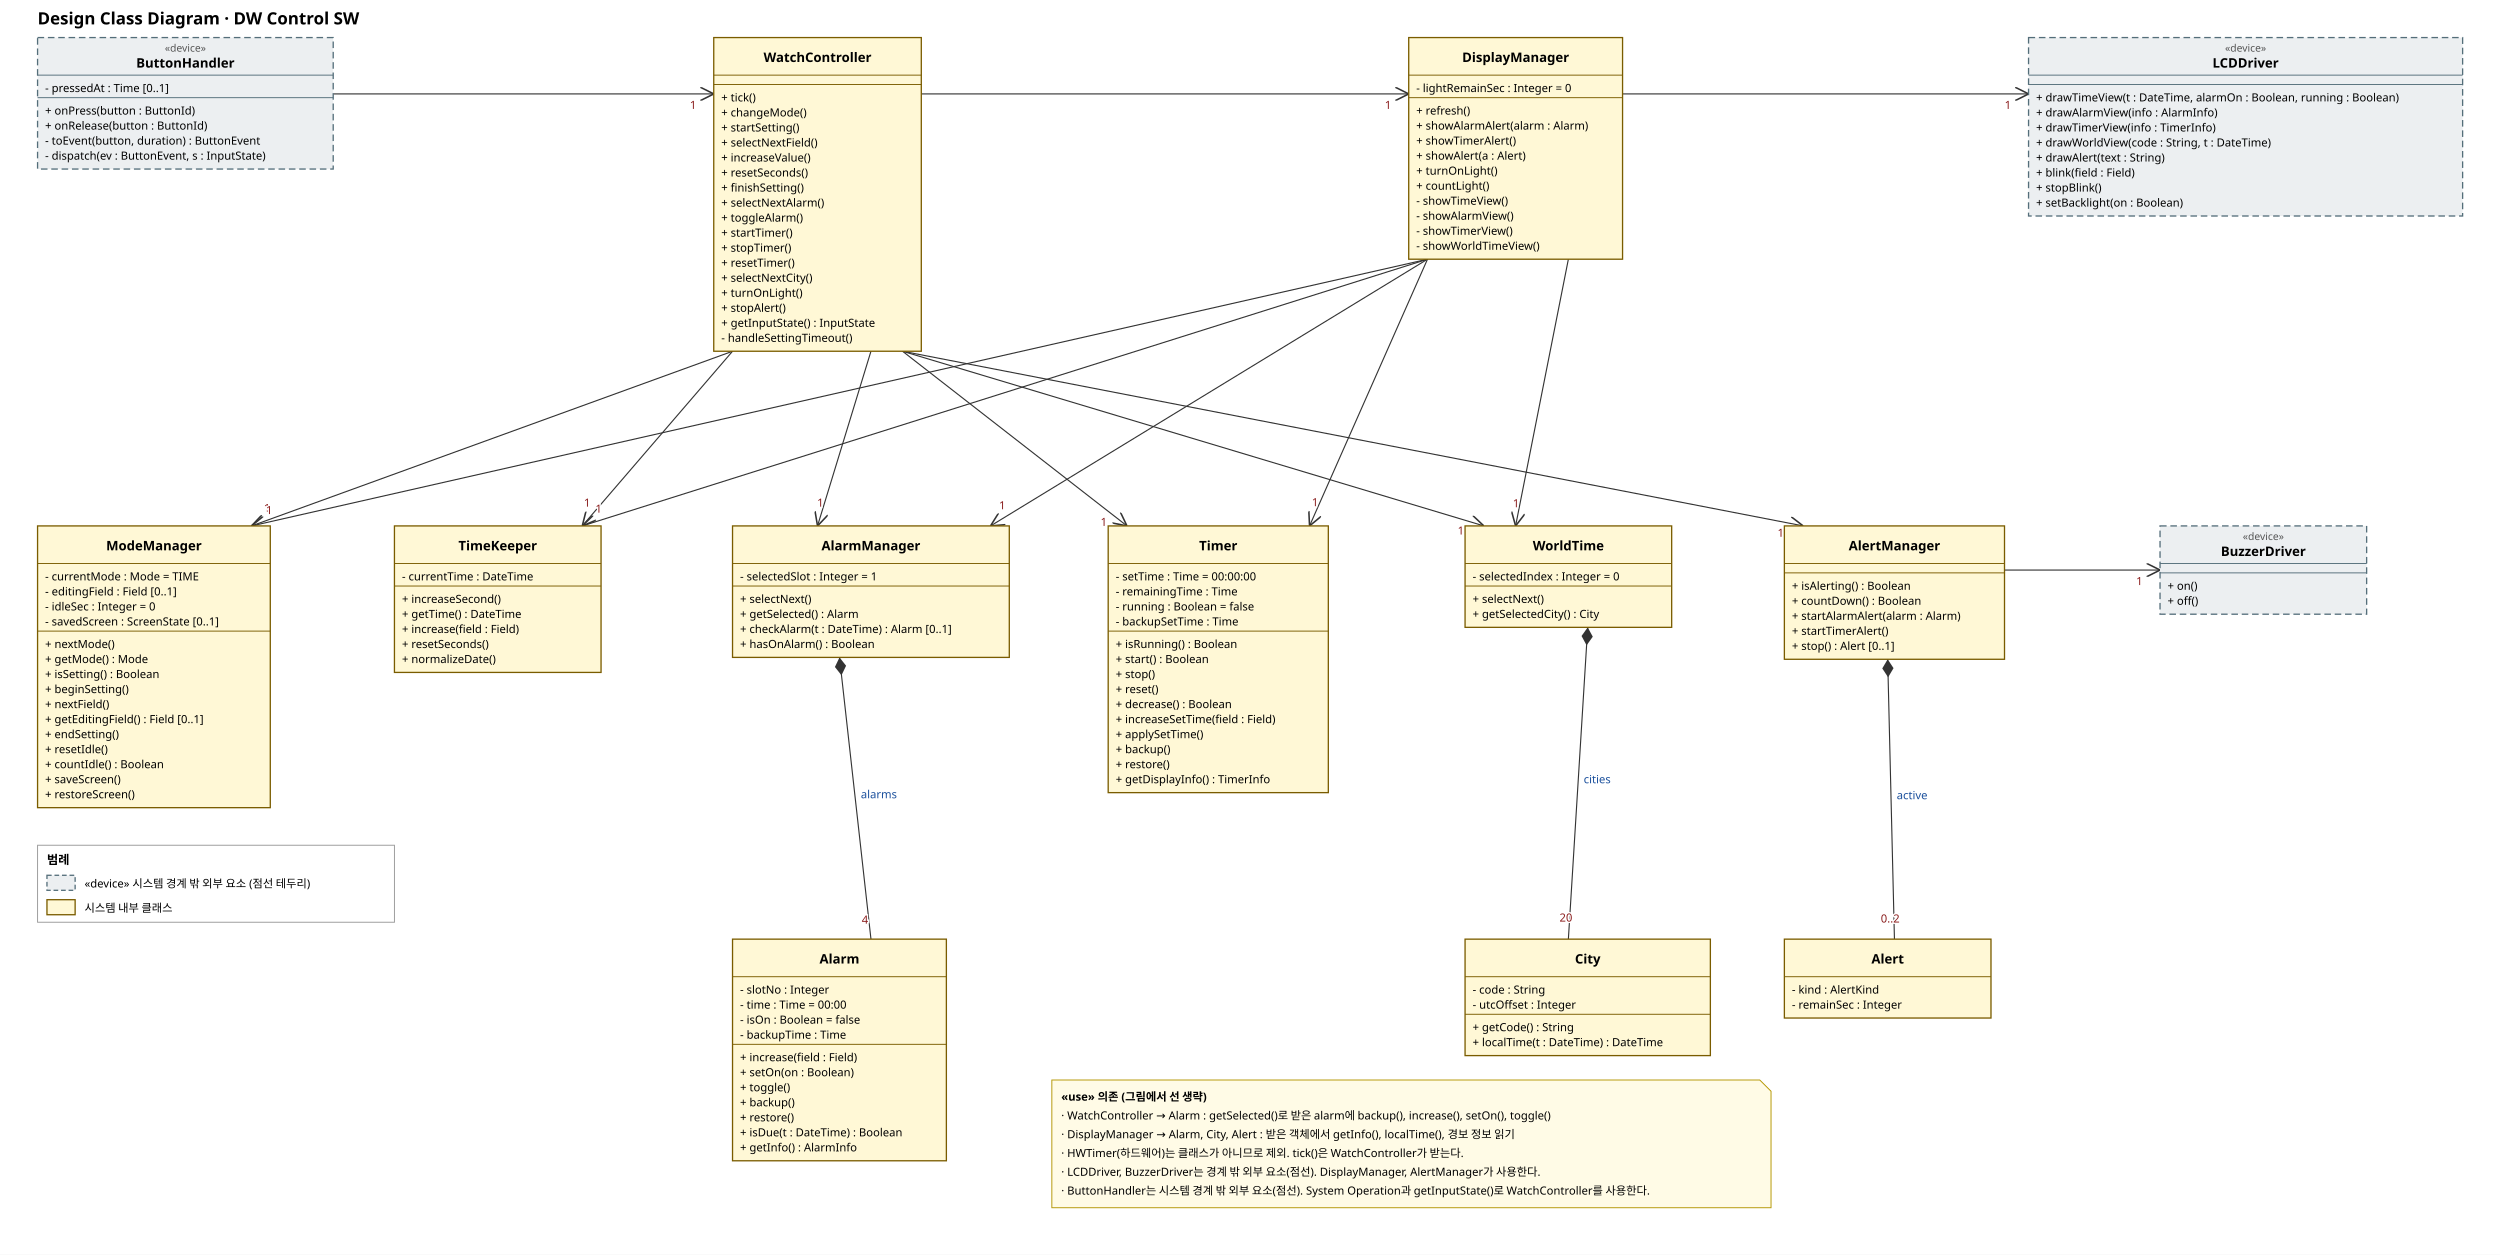
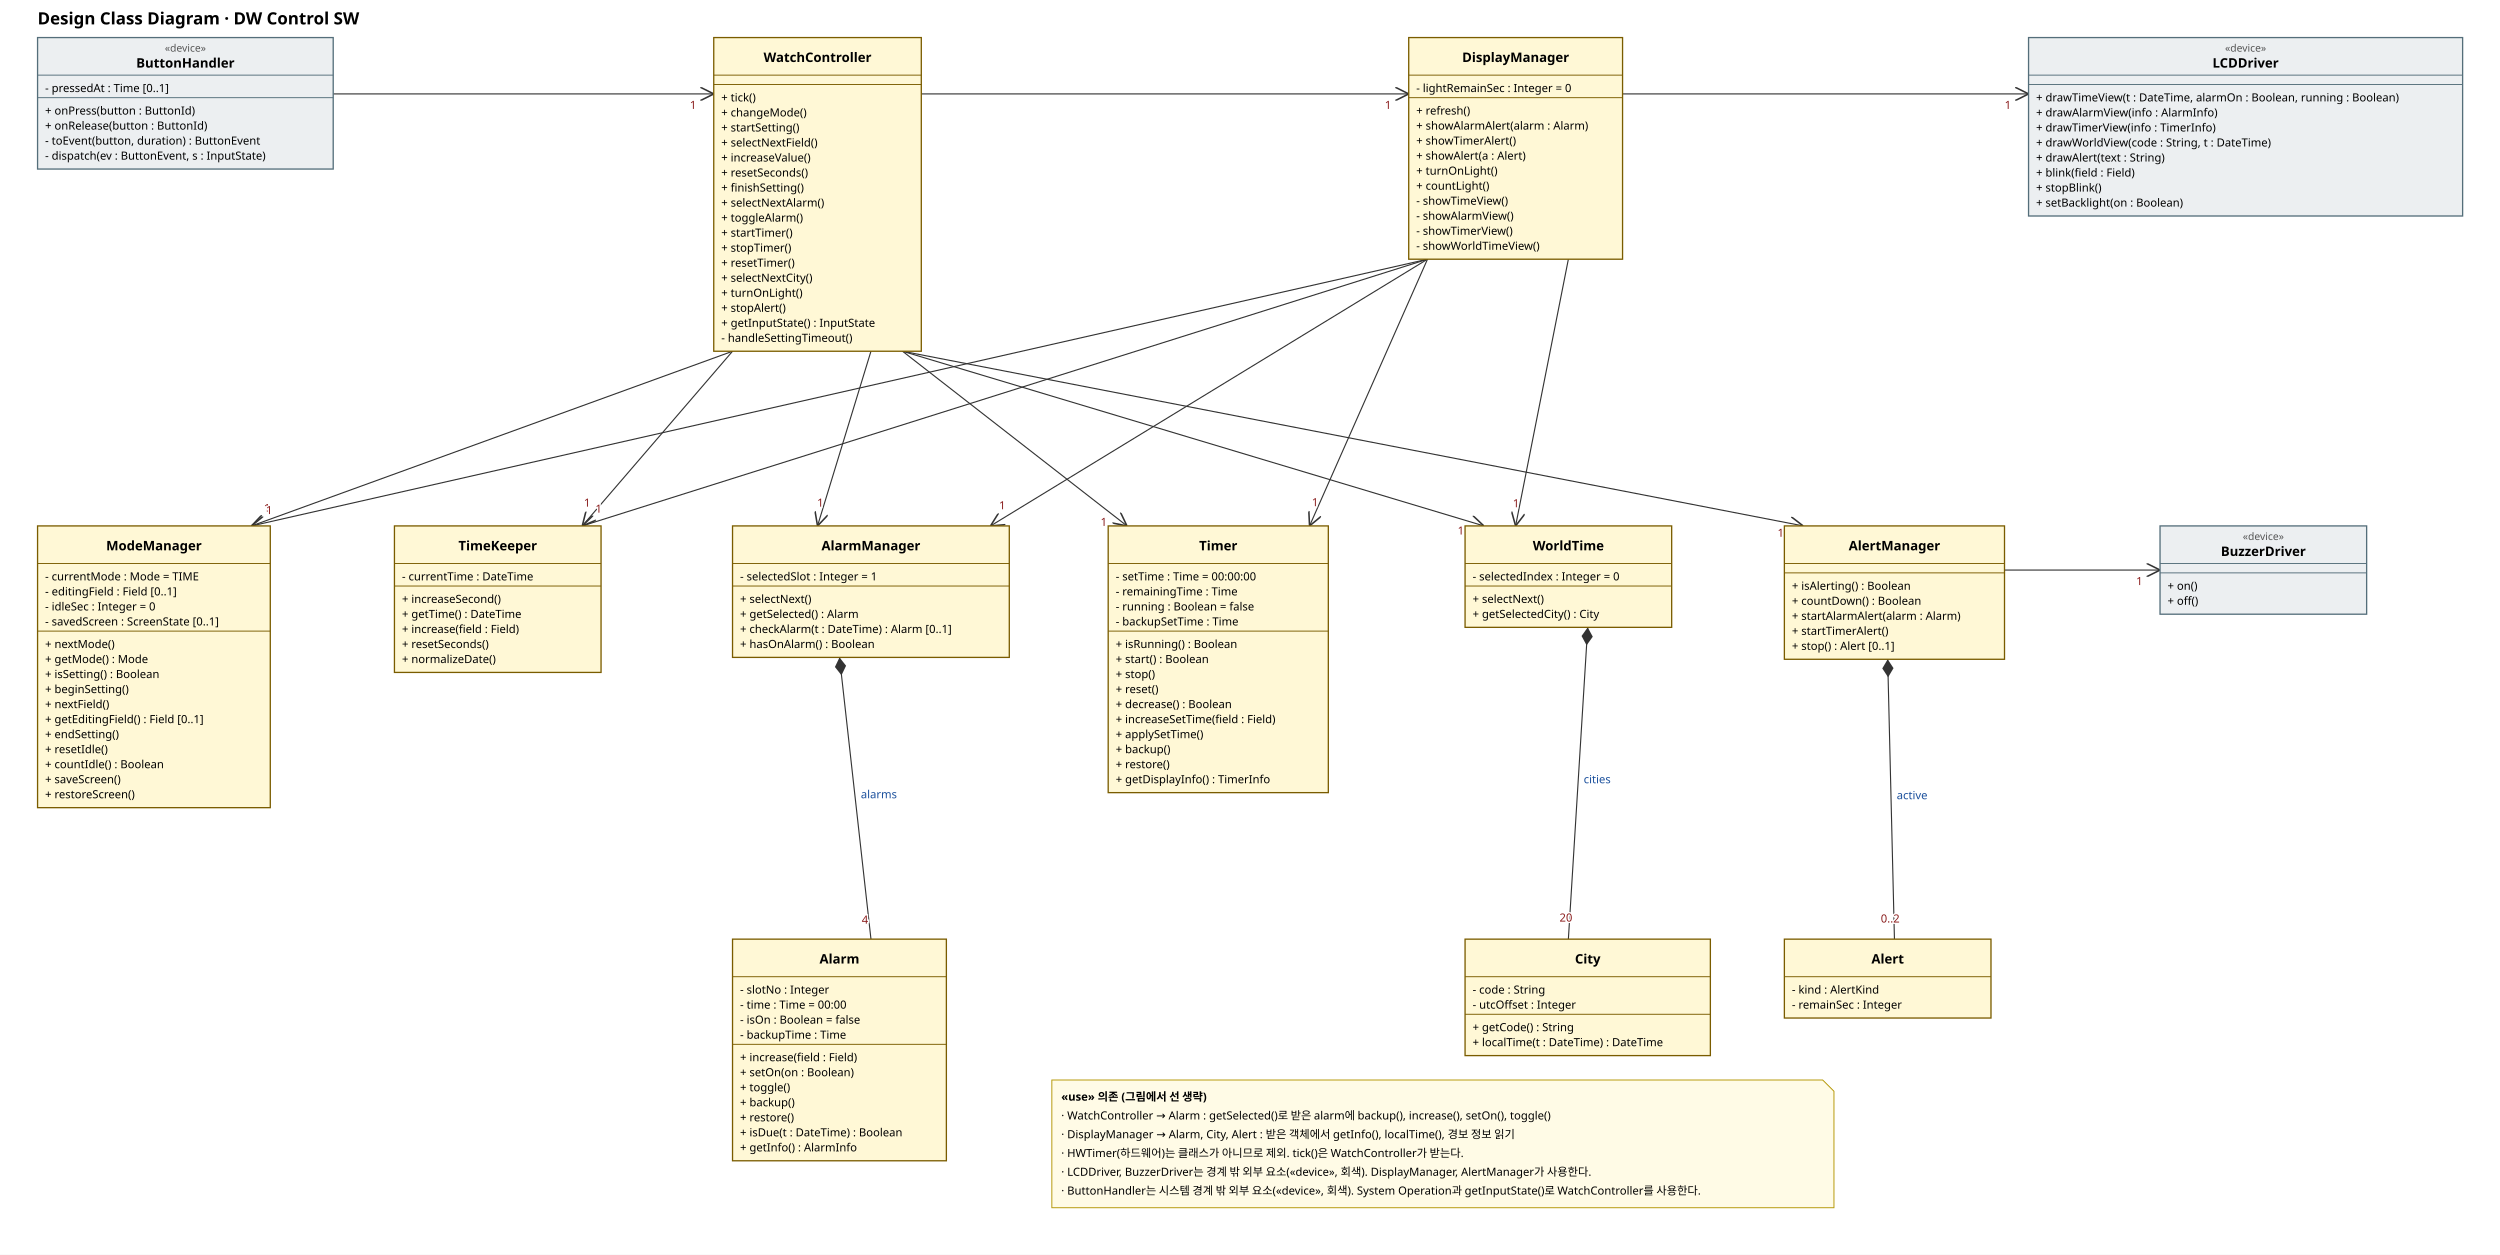
<svg xmlns="http://www.w3.org/2000/svg" width="2662" height="1336" viewBox="0 0 2662 1336" font-family="Malgun Gothic, Apple SD Gothic Neo, Noto Sans KR, WenQuanYi Zen Hei, sans-serif">
  <defs>
    <marker id="op" viewBox="0 0 12 12" refX="12" refY="6" markerWidth="12" markerHeight="12" orient="auto">
      <path d="M0,0 L12,6 L0,12" fill="none" stroke="#333" stroke-width="1.4" />
    </marker>
    <marker id="dia" viewBox="0 0 16 10" refX="16" refY="5" markerWidth="16" markerHeight="10" orient="auto-start-reverse">
      <path d="M0,5 L8,0 L16,5 L8,10 z" fill="#333" />
    </marker>
  </defs>
  <rect width="2662" height="1336" fill="#fff" />
  <text x="40" y="26" font-size="18" font-weight="bold">Design Class Diagram · DW Control SW</text>
  <line x1="354.8" y1="100.0" x2="760.0" y2="100.0" stroke="#333" stroke-width="1.2" marker-end="url(#op)" />
  <text x="738.0" y="116.0" text-anchor="middle" font-size="12" fill="#8a1c1c" stroke="#fff" stroke-width="3" paint-order="stroke">1</text>
  <line x1="981.0" y1="100.0" x2="1500.0" y2="100.0" stroke="#333" stroke-width="1.2" marker-end="url(#op)" />
  <text x="1478.0" y="116.0" text-anchor="middle" font-size="12" fill="#8a1c1c" stroke="#fff" stroke-width="3" paint-order="stroke">1</text>
  <line x1="1727.7" y1="100.0" x2="2160.0" y2="100.0" stroke="#333" stroke-width="1.2" marker-end="url(#op)" />
  <text x="2138.0" y="116.0" text-anchor="middle" font-size="12" fill="#8a1c1c" stroke="#fff" stroke-width="3" paint-order="stroke">1</text>
  <line x1="780.0" y1="374.0" x2="267.8" y2="560.0" stroke="#333" stroke-width="1.2" marker-end="url(#op)" />
  <text x="284.4" y="545.2" text-anchor="middle" font-size="12" fill="#8a1c1c" stroke="#fff" stroke-width="3" paint-order="stroke">1</text>
  <line x1="780.0" y1="374.0" x2="620.0" y2="560.0" stroke="#333" stroke-width="1.2" marker-end="url(#op)" />
  <text x="625.2" y="539.5" text-anchor="middle" font-size="12" fill="#8a1c1c" stroke="#fff" stroke-width="3" paint-order="stroke">1</text>
  <line x1="927.4" y1="374.0" x2="870.5" y2="560.0" stroke="#333" stroke-width="1.2" marker-end="url(#op)" />
  <text x="873.5" y="539.5" text-anchor="middle" font-size="12" fill="#8a1c1c" stroke="#fff" stroke-width="3" paint-order="stroke">1</text>
  <line x1="961.0" y1="374.0" x2="1200.0" y2="560.0" stroke="#333" stroke-width="1.2" marker-end="url(#op)" />
  <text x="1175.3" y="560.0" text-anchor="middle" font-size="12" fill="#8a1c1c" stroke="#fff" stroke-width="3" paint-order="stroke">1</text>
  <line x1="961.0" y1="374.0" x2="1580.0" y2="560.0" stroke="#333" stroke-width="1.2" marker-end="url(#op)" />
  <text x="1555.5" y="569.2" text-anchor="middle" font-size="12" fill="#8a1c1c" stroke="#fff" stroke-width="3" paint-order="stroke">1</text>
  <line x1="961.0" y1="374.0" x2="1920.0" y2="560.0" stroke="#333" stroke-width="1.2" marker-end="url(#op)" />
  <text x="1896.1" y="571.6" text-anchor="middle" font-size="12" fill="#8a1c1c" stroke="#fff" stroke-width="3" paint-order="stroke">1</text>
  <line x1="1520.0" y1="276.0" x2="267.8" y2="560.0" stroke="#333" stroke-width="1.2" marker-end="url(#op)" />
  <text x="286.6" y="547.4" text-anchor="middle" font-size="12" fill="#8a1c1c" stroke="#fff" stroke-width="3" paint-order="stroke">1</text>
  <line x1="1520.0" y1="276.0" x2="620.0" y2="560.0" stroke="#333" stroke-width="1.2" marker-end="url(#op)" />
  <text x="637.4" y="545.9" text-anchor="middle" font-size="12" fill="#8a1c1c" stroke="#fff" stroke-width="3" paint-order="stroke">1</text>
  <line x1="1520.0" y1="276.0" x2="1054.7" y2="560.0" stroke="#333" stroke-width="1.2" marker-end="url(#op)" />
  <text x="1067.2" y="542.3" text-anchor="middle" font-size="12" fill="#8a1c1c" stroke="#fff" stroke-width="3" paint-order="stroke">1</text>
  <line x1="1520.0" y1="276.0" x2="1394.4" y2="560.0" stroke="#333" stroke-width="1.2" marker-end="url(#op)" />
  <text x="1400.3" y="539.0" text-anchor="middle" font-size="12" fill="#8a1c1c" stroke="#fff" stroke-width="3" paint-order="stroke">1</text>
  <line x1="1670.0" y1="276.0" x2="1613.8" y2="560.0" stroke="#333" stroke-width="1.2" marker-end="url(#op)" />
  <text x="1614.3" y="540.1" text-anchor="middle" font-size="12" fill="#8a1c1c" stroke="#fff" stroke-width="3" paint-order="stroke">1</text>
  <line x1="2134.4" y1="607.0" x2="2300.0" y2="607.0" stroke="#333" stroke-width="1.2" marker-end="url(#op)" />
  <text x="2278.0" y="623.0" text-anchor="middle" font-size="12" fill="#8a1c1c" stroke="#fff" stroke-width="3" paint-order="stroke">1</text>
  <line x1="893.9" y1="700.0" x2="927.4" y2="1000.0" stroke="#333" stroke-width="1.2" marker-start="url(#dia)" />
  <text x="921.0" y="983.5" text-anchor="middle" font-size="12" fill="#8a1c1c" stroke="#fff" stroke-width="3" paint-order="stroke">4</text>
  <text x="916.6" y="850.0" font-size="12" fill="#1a4f9c" stroke="#fff" stroke-width="3" paint-order="stroke">alarms</text>
  <line x1="1690.6" y1="668.0" x2="1670.0" y2="1000.0" stroke="#333" stroke-width="1.2" marker-start="url(#dia)" />
  <text x="1667.4" y="981.3" text-anchor="middle" font-size="12" fill="#8a1c1c" stroke="#fff" stroke-width="3" paint-order="stroke">20</text>
  <text x="1686.3" y="834.0" font-size="12" fill="#1a4f9c" stroke="#fff" stroke-width="3" paint-order="stroke">cities</text>
  <line x1="2010.0" y1="702.0" x2="2017.2" y2="1000.0" stroke="#333" stroke-width="1.2" marker-start="url(#dia)" />
  <text x="2012.7" y="982.3" text-anchor="middle" font-size="12" fill="#8a1c1c" stroke="#fff" stroke-width="3" paint-order="stroke">0..2</text>
  <text x="2019.6" y="851.0" font-size="12" fill="#1a4f9c" stroke="#fff" stroke-width="3" paint-order="stroke">active</text>
-   <rect x="40" y="40" width="314.8" height="140" fill="#eceff1" stroke="#546e7a" stroke-width="1.4" stroke-dasharray="7 4" />
+   <rect x="40" y="40" width="314.8" height="140" fill="#eceff1" stroke="#546e7a" stroke-width="1.4" />
  <text x="197.4" y="55" text-anchor="middle" font-size="11" fill="#555">«device»</text>
  <text x="197.4" y="72" text-anchor="middle" font-size="14" font-weight="bold">ButtonHandler</text>
  <line x1="40" y1="80" x2="354.8" y2="80" stroke="#546e7a" />
  <text x="48" y="98" font-size="12" xml:space="preserve">- pressedAt : Time [0..1]</text>
  <line x1="40" y1="104" x2="354.8" y2="104" stroke="#546e7a" />
  <text x="48" y="122" font-size="12">+ onPress(button : ButtonId)</text>
  <text x="48" y="138" font-size="12">+ onRelease(button : ButtonId)</text>
  <text x="48" y="154" font-size="12">- toEvent(button, duration) : ButtonEvent</text>
  <text x="48" y="170" font-size="12">- dispatch(ev : ButtonEvent, s : InputState)</text>
  <rect x="760" y="40" width="221.0" height="334" fill="#fff8d6" stroke="#7a5c00" stroke-width="1.4" />
  <text x="870.5" y="66" text-anchor="middle" font-size="14" font-weight="bold">WatchController</text>
  <line x1="760" y1="80" x2="981.0" y2="80" stroke="#7a5c00" />
  <line x1="760" y1="90" x2="981.0" y2="90" stroke="#7a5c00" />
  <text x="768" y="108" font-size="12">+ tick()</text>
  <text x="768" y="124" font-size="12">+ changeMode()</text>
  <text x="768" y="140" font-size="12">+ startSetting()</text>
  <text x="768" y="156" font-size="12">+ selectNextField()</text>
  <text x="768" y="172" font-size="12">+ increaseValue()</text>
  <text x="768" y="188" font-size="12">+ resetSeconds()</text>
  <text x="768" y="204" font-size="12">+ finishSetting()</text>
  <text x="768" y="220" font-size="12">+ selectNextAlarm()</text>
  <text x="768" y="236" font-size="12">+ toggleAlarm()</text>
  <text x="768" y="252" font-size="12">+ startTimer()</text>
  <text x="768" y="268" font-size="12">+ stopTimer()</text>
  <text x="768" y="284" font-size="12">+ resetTimer()</text>
  <text x="768" y="300" font-size="12">+ selectNextCity()</text>
  <text x="768" y="316" font-size="12">+ turnOnLight()</text>
  <text x="768" y="332" font-size="12">+ stopAlert()</text>
  <text x="768" y="348" font-size="12">+ getInputState() : InputState</text>
  <text x="768" y="364" font-size="12">- handleSettingTimeout()</text>
  <rect x="1500" y="40" width="227.7" height="236" fill="#fff8d6" stroke="#7a5c00" stroke-width="1.4" />
  <text x="1613.85" y="66" text-anchor="middle" font-size="14" font-weight="bold">DisplayManager</text>
  <line x1="1500" y1="80" x2="1727.7" y2="80" stroke="#7a5c00" />
  <text x="1508" y="98" font-size="12" xml:space="preserve">- lightRemainSec : Integer = 0</text>
  <line x1="1500" y1="104" x2="1727.7" y2="104" stroke="#7a5c00" />
  <text x="1508" y="122" font-size="12">+ refresh()</text>
  <text x="1508" y="138" font-size="12">+ showAlarmAlert(alarm : Alarm)</text>
  <text x="1508" y="154" font-size="12">+ showTimerAlert()</text>
  <text x="1508" y="170" font-size="12">+ showAlert(a : Alert)</text>
  <text x="1508" y="186" font-size="12">+ turnOnLight()</text>
  <text x="1508" y="202" font-size="12">+ countLight()</text>
  <text x="1508" y="218" font-size="12">- showTimeView()</text>
  <text x="1508" y="234" font-size="12">- showAlarmView()</text>
  <text x="1508" y="250" font-size="12">- showTimerView()</text>
  <text x="1508" y="266" font-size="12">- showWorldTimeView()</text>
-   <rect x="2160" y="40" width="462.2" height="190" fill="#eceff1" stroke="#546e7a" stroke-width="1.4" stroke-dasharray="7 4" />
+   <rect x="2160" y="40" width="462.2" height="190" fill="#eceff1" stroke="#546e7a" stroke-width="1.4" />
  <text x="2391.1" y="55" text-anchor="middle" font-size="11" fill="#555">«device»</text>
  <text x="2391.1" y="72" text-anchor="middle" font-size="14" font-weight="bold">LCDDriver</text>
  <line x1="2160" y1="80" x2="2622.2" y2="80" stroke="#546e7a" />
  <line x1="2160" y1="90" x2="2622.2" y2="90" stroke="#546e7a" />
  <text x="2168" y="108" font-size="12">+ drawTimeView(t : DateTime, alarmOn : Boolean, running : Boolean)</text>
  <text x="2168" y="124" font-size="12">+ drawAlarmView(info : AlarmInfo)</text>
  <text x="2168" y="140" font-size="12">+ drawTimerView(info : TimerInfo)</text>
  <text x="2168" y="156" font-size="12">+ drawWorldView(code : String, t : DateTime)</text>
  <text x="2168" y="172" font-size="12">+ drawAlert(text : String)</text>
  <text x="2168" y="188" font-size="12">+ blink(field : Field)</text>
  <text x="2168" y="204" font-size="12">+ stopBlink()</text>
  <text x="2168" y="220" font-size="12">+ setBacklight(on : Boolean)</text>
  <rect x="40" y="560" width="247.8" height="300" fill="#fff8d6" stroke="#7a5c00" stroke-width="1.4" />
  <text x="163.9" y="586" text-anchor="middle" font-size="14" font-weight="bold">ModeManager</text>
  <line x1="40" y1="600" x2="287.8" y2="600" stroke="#7a5c00" />
  <text x="48" y="618" font-size="12" xml:space="preserve">- currentMode : Mode = TIME</text>
  <text x="48" y="634" font-size="12" xml:space="preserve">- editingField : Field [0..1]</text>
  <text x="48" y="650" font-size="12" xml:space="preserve">- idleSec : Integer = 0</text>
  <text x="48" y="666" font-size="12" xml:space="preserve">- savedScreen : ScreenState [0..1]</text>
  <line x1="40" y1="672" x2="287.8" y2="672" stroke="#7a5c00" />
  <text x="48" y="690" font-size="12">+ nextMode()</text>
  <text x="48" y="706" font-size="12">+ getMode() : Mode</text>
  <text x="48" y="722" font-size="12">+ isSetting() : Boolean</text>
  <text x="48" y="738" font-size="12">+ beginSetting()</text>
  <text x="48" y="754" font-size="12">+ nextField()</text>
  <text x="48" y="770" font-size="12">+ getEditingField() : Field [0..1]</text>
  <text x="48" y="786" font-size="12">+ endSetting()</text>
  <text x="48" y="802" font-size="12">+ resetIdle()</text>
  <text x="48" y="818" font-size="12">+ countIdle() : Boolean</text>
  <text x="48" y="834" font-size="12">+ saveScreen()</text>
  <text x="48" y="850" font-size="12">+ restoreScreen()</text>
  <rect x="420" y="560" width="220" height="156" fill="#fff8d6" stroke="#7a5c00" stroke-width="1.4" />
  <text x="530.0" y="586" text-anchor="middle" font-size="14" font-weight="bold">TimeKeeper</text>
  <line x1="420" y1="600" x2="640" y2="600" stroke="#7a5c00" />
  <text x="428" y="618" font-size="12" xml:space="preserve">- currentTime : DateTime</text>
  <line x1="420" y1="624" x2="640" y2="624" stroke="#7a5c00" />
  <text x="428" y="642" font-size="12">+ increaseSecond()</text>
  <text x="428" y="658" font-size="12">+ getTime() : DateTime</text>
  <text x="428" y="674" font-size="12">+ increase(field : Field)</text>
  <text x="428" y="690" font-size="12">+ resetSeconds()</text>
  <text x="428" y="706" font-size="12">+ normalizeDate()</text>
  <rect x="780" y="560" width="294.7" height="140" fill="#fff8d6" stroke="#7a5c00" stroke-width="1.4" />
  <text x="927.35" y="586" text-anchor="middle" font-size="14" font-weight="bold">AlarmManager</text>
  <line x1="780" y1="600" x2="1074.7" y2="600" stroke="#7a5c00" />
  <text x="788" y="618" font-size="12" xml:space="preserve">- selectedSlot : Integer = 1</text>
  <line x1="780" y1="624" x2="1074.7" y2="624" stroke="#7a5c00" />
  <text x="788" y="642" font-size="12">+ selectNext()</text>
  <text x="788" y="658" font-size="12">+ getSelected() : Alarm</text>
  <text x="788" y="674" font-size="12">+ checkAlarm(t : DateTime) : Alarm [0..1]</text>
  <text x="788" y="690" font-size="12">+ hasOnAlarm() : Boolean</text>
  <rect x="1180" y="560" width="234.4" height="284" fill="#fff8d6" stroke="#7a5c00" stroke-width="1.4" />
  <text x="1297.2" y="586" text-anchor="middle" font-size="14" font-weight="bold">Timer</text>
  <line x1="1180" y1="600" x2="1414.4" y2="600" stroke="#7a5c00" />
  <text x="1188" y="618" font-size="12" xml:space="preserve">- setTime : Time = 00:00:00</text>
  <text x="1188" y="634" font-size="12" xml:space="preserve">- remainingTime : Time</text>
  <text x="1188" y="650" font-size="12" xml:space="preserve">- running : Boolean = false</text>
  <text x="1188" y="666" font-size="12" xml:space="preserve">- backupSetTime : Time</text>
  <line x1="1180" y1="672" x2="1414.4" y2="672" stroke="#7a5c00" />
  <text x="1188" y="690" font-size="12">+ isRunning() : Boolean</text>
  <text x="1188" y="706" font-size="12">+ start() : Boolean</text>
  <text x="1188" y="722" font-size="12">+ stop()</text>
  <text x="1188" y="738" font-size="12">+ reset()</text>
  <text x="1188" y="754" font-size="12">+ decrease() : Boolean</text>
  <text x="1188" y="770" font-size="12">+ increaseSetTime(field : Field)</text>
  <text x="1188" y="786" font-size="12">+ applySetTime()</text>
  <text x="1188" y="802" font-size="12">+ backup()</text>
  <text x="1188" y="818" font-size="12">+ restore()</text>
  <text x="1188" y="834" font-size="12">+ getDisplayInfo() : TimerInfo</text>
  <rect x="1560" y="560" width="220" height="108" fill="#fff8d6" stroke="#7a5c00" stroke-width="1.4" />
  <text x="1670.0" y="586" text-anchor="middle" font-size="14" font-weight="bold">WorldTime</text>
  <line x1="1560" y1="600" x2="1780" y2="600" stroke="#7a5c00" />
  <text x="1568" y="618" font-size="12" xml:space="preserve">- selectedIndex : Integer = 0</text>
  <line x1="1560" y1="624" x2="1780" y2="624" stroke="#7a5c00" />
  <text x="1568" y="642" font-size="12">+ selectNext()</text>
  <text x="1568" y="658" font-size="12">+ getSelectedCity() : City</text>
  <rect x="1900" y="560" width="234.4" height="142" fill="#fff8d6" stroke="#7a5c00" stroke-width="1.4" />
  <text x="2017.2" y="586" text-anchor="middle" font-size="14" font-weight="bold">AlertManager</text>
  <line x1="1900" y1="600" x2="2134.4" y2="600" stroke="#7a5c00" />
  <line x1="1900" y1="610" x2="2134.4" y2="610" stroke="#7a5c00" />
  <text x="1908" y="628" font-size="12">+ isAlerting() : Boolean</text>
  <text x="1908" y="644" font-size="12">+ countDown() : Boolean</text>
  <text x="1908" y="660" font-size="12">+ startAlarmAlert(alarm : Alarm)</text>
  <text x="1908" y="676" font-size="12">+ startTimerAlert()</text>
  <text x="1908" y="692" font-size="12">+ stop() : Alert [0..1]</text>
-   <rect x="2300" y="560" width="220" height="94" fill="#eceff1" stroke="#546e7a" stroke-width="1.4" stroke-dasharray="7 4" />
+   <rect x="2300" y="560" width="220" height="94" fill="#eceff1" stroke="#546e7a" stroke-width="1.4" />
  <text x="2410.0" y="575" text-anchor="middle" font-size="11" fill="#555">«device»</text>
  <text x="2410.0" y="592" text-anchor="middle" font-size="14" font-weight="bold">BuzzerDriver</text>
  <line x1="2300" y1="600" x2="2520" y2="600" stroke="#546e7a" />
  <line x1="2300" y1="610" x2="2520" y2="610" stroke="#546e7a" />
  <text x="2308" y="628" font-size="12">+ on()</text>
  <text x="2308" y="644" font-size="12">+ off()</text>
  <rect x="780" y="1000" width="227.7" height="236" fill="#fff8d6" stroke="#7a5c00" stroke-width="1.4" />
  <text x="893.85" y="1026" text-anchor="middle" font-size="14" font-weight="bold">Alarm</text>
  <line x1="780" y1="1040" x2="1007.7" y2="1040" stroke="#7a5c00" />
  <text x="788" y="1058" font-size="12" xml:space="preserve">- slotNo : Integer</text>
  <text x="788" y="1074" font-size="12" xml:space="preserve">- time : Time = 00:00</text>
  <text x="788" y="1090" font-size="12" xml:space="preserve">- isOn : Boolean = false</text>
  <text x="788" y="1106" font-size="12" xml:space="preserve">- backupTime : Time</text>
  <line x1="780" y1="1112" x2="1007.7" y2="1112" stroke="#7a5c00" />
  <text x="788" y="1130" font-size="12">+ increase(field : Field)</text>
  <text x="788" y="1146" font-size="12">+ setOn(on : Boolean)</text>
  <text x="788" y="1162" font-size="12">+ toggle()</text>
  <text x="788" y="1178" font-size="12">+ backup()</text>
  <text x="788" y="1194" font-size="12">+ restore()</text>
  <text x="788" y="1210" font-size="12">+ isDue(t : DateTime) : Boolean</text>
  <text x="788" y="1226" font-size="12">+ getInfo() : AlarmInfo</text>
  <rect x="1560" y="1000" width="261.2" height="124" fill="#fff8d6" stroke="#7a5c00" stroke-width="1.4" />
  <text x="1690.6" y="1026" text-anchor="middle" font-size="14" font-weight="bold">City</text>
  <line x1="1560" y1="1040" x2="1821.2" y2="1040" stroke="#7a5c00" />
  <text x="1568" y="1058" font-size="12" xml:space="preserve">- code : String</text>
  <text x="1568" y="1074" font-size="12" xml:space="preserve">- utcOffset : Integer</text>
  <line x1="1560" y1="1080" x2="1821.2" y2="1080" stroke="#7a5c00" />
  <text x="1568" y="1098" font-size="12">+ getCode() : String</text>
  <text x="1568" y="1114" font-size="12">+ localTime(t : DateTime) : DateTime</text>
  <rect x="1900" y="1000" width="220" height="84" fill="#fff8d6" stroke="#7a5c00" stroke-width="1.4" />
  <text x="2010.0" y="1026" text-anchor="middle" font-size="14" font-weight="bold">Alert</text>
  <line x1="1900" y1="1040" x2="2120" y2="1040" stroke="#7a5c00" />
  <text x="1908" y="1058" font-size="12" xml:space="preserve">- kind : AlertKind</text>
  <text x="1908" y="1074" font-size="12" xml:space="preserve">- remainSec : Integer</text>
-   <rect x="40" y="900" width="380" height="82" fill="#fff" stroke="#999" />
-   <text x="50" y="920" font-size="13" font-weight="bold">범례</text>
-   <rect x="50" y="932" width="30" height="16" fill="#eceff1" stroke="#546e7a" stroke-width="1.4" stroke-dasharray="5 3" />
-   <text x="90" y="945" font-size="12">«device» 시스템 경계 밖 외부 요소 (점선 테두리)</text>
-   <rect x="50" y="958" width="30" height="16" fill="#fff8d6" stroke="#7a5c00" stroke-width="1.4" />
-   <text x="90" y="971" font-size="12">시스템 내부 클래스</text>
-   <path d="M1120,1150 h753.8 l12,12 v124 h-765.8 z" fill="#fffbe6" stroke="#b39500" />
+   <path d="M1120,1150 h820.8 l12,12 v124 h-832.8 z" fill="#fffbe6" stroke="#b39500" />
  <text x="1130" y="1172" font-size="12" font-weight="bold">«use» 의존 (그림에서 선 생략)</text>
  <text x="1130" y="1192" font-size="12" font-weight="normal">· WatchController → Alarm : getSelected()로 받은 alarm에 backup(), increase(), setOn(), toggle()</text>
  <text x="1130" y="1212" font-size="12" font-weight="normal">· DisplayManager → Alarm, City, Alert : 받은 객체에서 getInfo(), localTime(), 경보 정보 읽기</text>
  <text x="1130" y="1232" font-size="12" font-weight="normal">· HWTimer(하드웨어)는 클래스가 아니므로 제외. tick()은 WatchController가 받는다.</text>
-   <text x="1130" y="1252" font-size="12" font-weight="normal">· LCDDriver, BuzzerDriver는 경계 밖 외부 요소(점선). DisplayManager, AlertManager가 사용한다.</text>
-   <text x="1130" y="1272" font-size="12" font-weight="normal">· ButtonHandler는 시스템 경계 밖 외부 요소(점선). System Operation과 getInputState()로 WatchController를 사용한다.</text>
+   <text x="1130" y="1252" font-size="12" font-weight="normal">· LCDDriver, BuzzerDriver는 경계 밖 외부 요소(«device», 회색). DisplayManager, AlertManager가 사용한다.</text>
+   <text x="1130" y="1272" font-size="12" font-weight="normal">· ButtonHandler는 시스템 경계 밖 외부 요소(«device», 회색). System Operation과 getInputState()로 WatchController를 사용한다.</text>
</svg>
